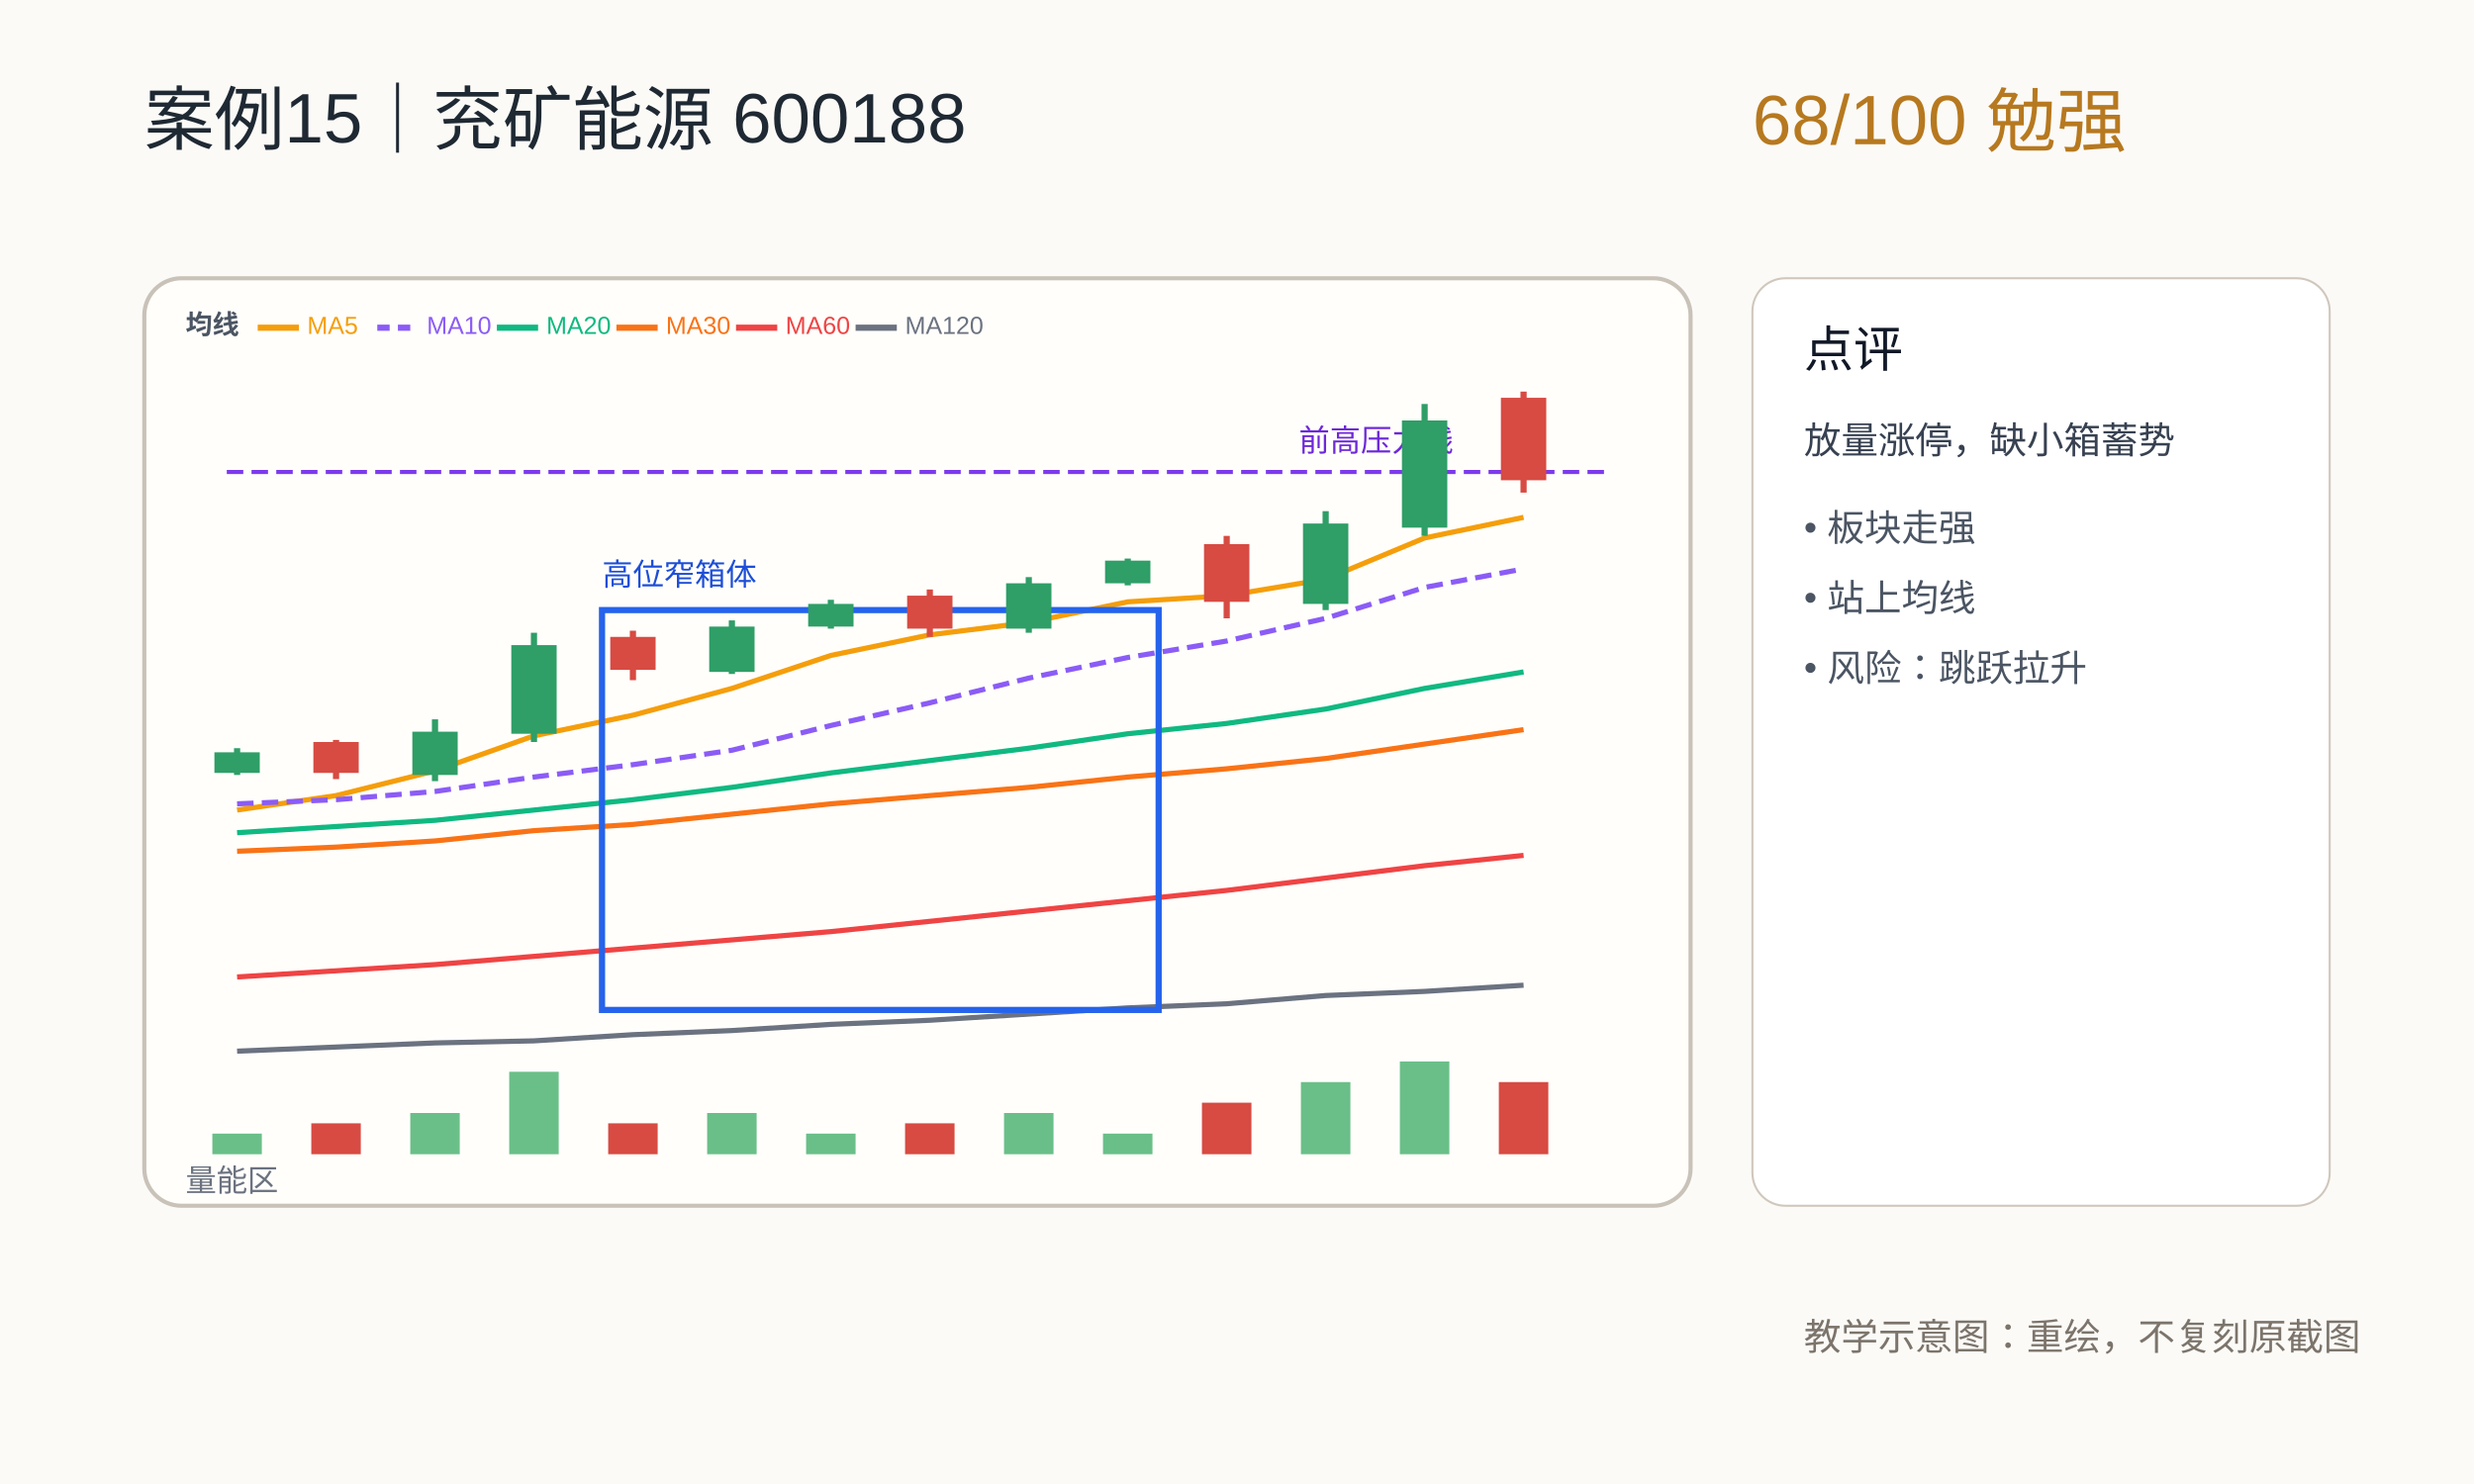
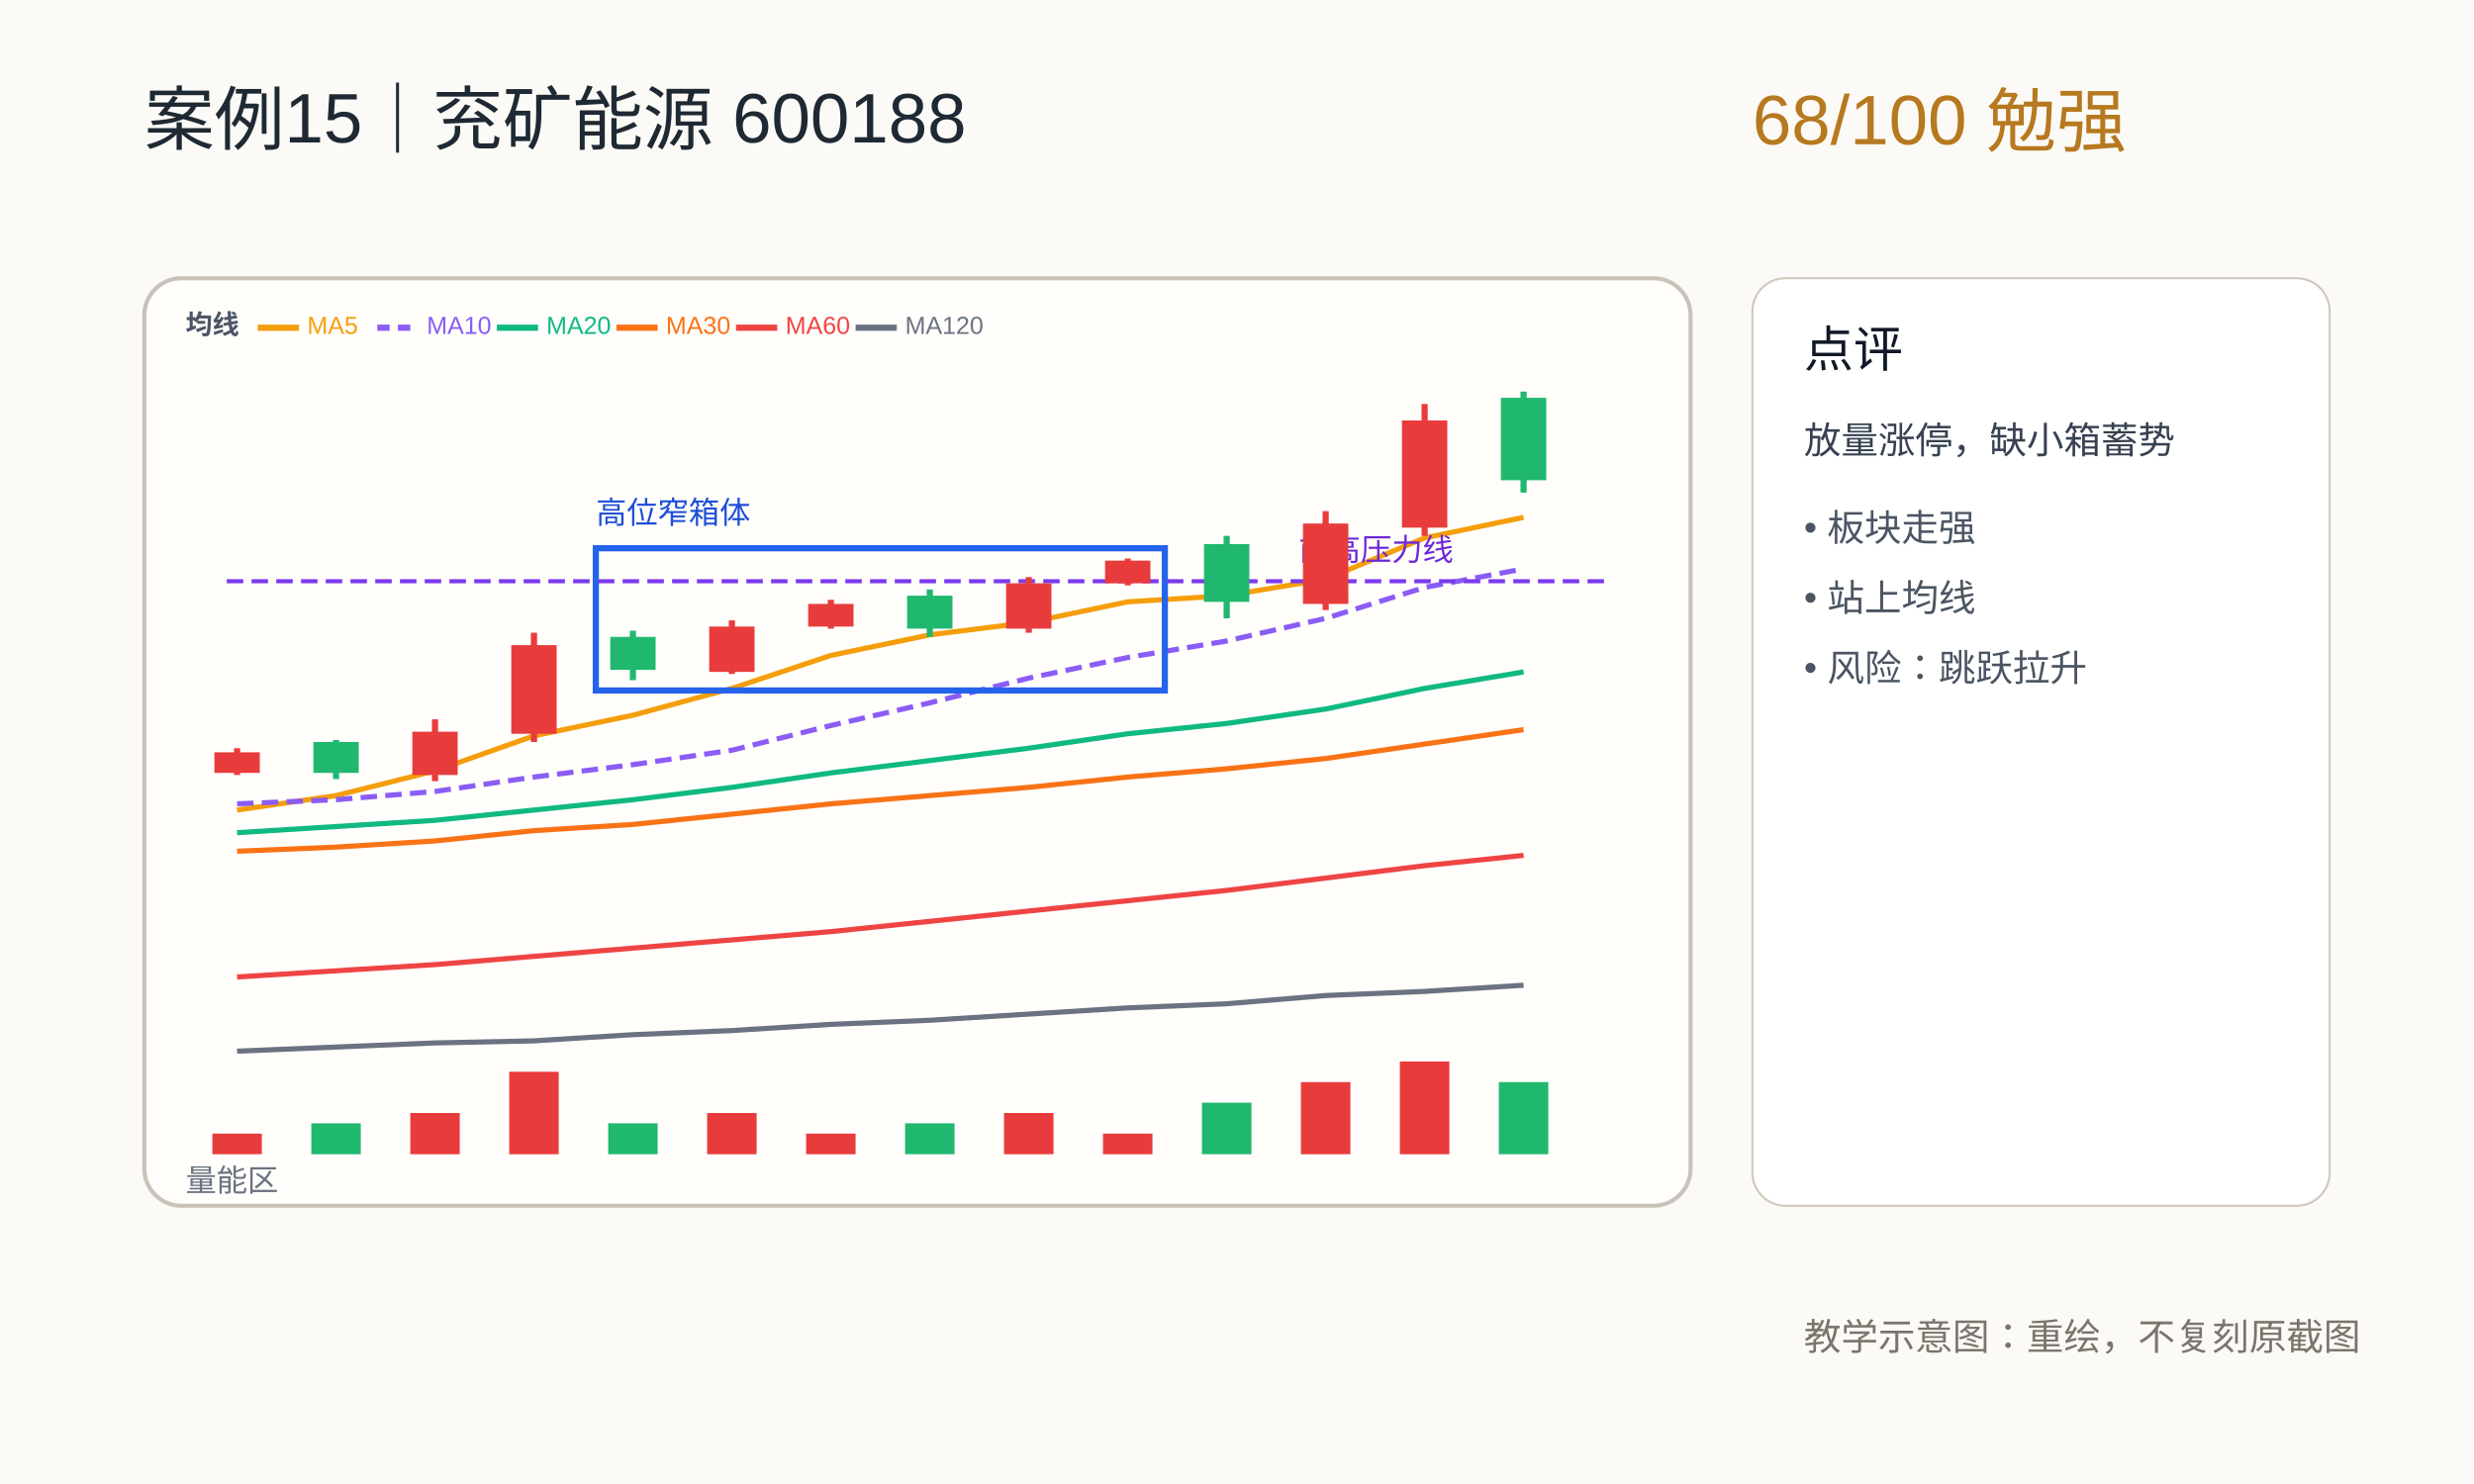
<svg xmlns="http://www.w3.org/2000/svg" width="1200" height="720" viewBox="0 0 1200 720">
  <rect width="1200" height="720" fill="#fbfaf7" />
  <rect x="70" y="135" width="750" height="450" rx="18" fill="#fffefb" stroke="#c9c2b8" stroke-width="2" />
  <text x="70" y="70" font-size="34" font-family="PingFang SC, Arial" fill="#1f2933">案例15｜兖矿能源 600188</text>
  <text x="850" y="70" font-size="34" font-family="PingFang SC, Arial" fill="#b7791f">68/100  勉强</text>
  <text x="90" y="162" font-size="13" font-family="PingFang SC, Arial" fill="#4b5563" font-weight="bold">均线</text>
  <line x1="125" y1="159" x2="145" y2="159" stroke="#f59e0b" stroke-width="3" />
  <text x="149" y="162" font-size="12" font-family="PingFang SC, Arial" fill="#f59e0b">MA5</text>
  <line x1="183" y1="159" x2="203" y2="159" stroke="#8b5cf6" stroke-width="3" stroke-dasharray="6,4" />
  <text x="207" y="162" font-size="12" font-family="PingFang SC, Arial" fill="#8b5cf6">MA10</text>
  <line x1="241" y1="159" x2="261" y2="159" stroke="#10b981" stroke-width="3" />
  <text x="265" y="162" font-size="12" font-family="PingFang SC, Arial" fill="#10b981">MA20</text>
  <line x1="299" y1="159" x2="319" y2="159" stroke="#f97316" stroke-width="3" />
  <text x="323" y="162" font-size="12" font-family="PingFang SC, Arial" fill="#f97316">MA30</text>
  <line x1="357" y1="159" x2="377" y2="159" stroke="#ef4444" stroke-width="3" />
  <text x="381" y="162" font-size="12" font-family="PingFang SC, Arial" fill="#ef4444">MA60</text>
  <line x1="415" y1="159" x2="435" y2="159" stroke="#6b7280" stroke-width="3" />
  <text x="439" y="162" font-size="12" font-family="PingFang SC, Arial" fill="#6b7280">MA120</text>
  <polyline points="115,393 163,386 211,374 259,357 307,347 355,334 403,318 451,308 499,302 547,292 595,289 643,281 691,261 739,251" fill="none" stroke="#f59e0b" stroke-width="2.5" />
  <polyline points="115,390 163,388 211,384 259,377 307,371 355,364 403,352 451,341 499,329 547,319 595,311 643,300 691,285 739,276" fill="none" stroke="#8b5cf6" stroke-width="2.5" stroke-dasharray="8,4" />
  <polyline points="115,404 163,401 211,398 259,393 307,388 355,382 403,375 451,369 499,363 547,356 595,351 643,344 691,334 739,326" fill="none" stroke="#10b981" stroke-width="2.5" />
  <polyline points="115,413 163,411 211,408 259,403 307,400 355,395 403,390 451,386 499,382 547,377 595,373 643,368 691,361 739,354" fill="none" stroke="#f97316" stroke-width="2.5" />
  <polyline points="115,474 163,471 211,468 259,464 307,460 355,456 403,452 451,447 499,442 547,437 595,432 643,426 691,420 739,415" fill="none" stroke="#ef4444" stroke-width="2.5" />
  <polyline points="115,510 163,508 211,506 259,505 307,502 355,500 403,497 451,495 499,492 547,489 595,487 643,483 691,481 739,478" fill="none" stroke="#6b7280" stroke-width="2.5" />
-   <line x1="110" y1="229" x2="780" y2="229" stroke="#7c3aed" stroke-width="2" stroke-dasharray="8,4" />
-   <text x="630" y="219" font-size="15" font-family="PingFang SC, Arial" fill="#6d28d9">前高压力线</text>
-   <rect x="292" y="296" width="270" height="194" fill="none" stroke="#2563eb" stroke-width="3" />
-   <text x="292" y="284" font-size="15" font-family="PingFang SC, Arial" fill="#1d4ed8">高位窄箱体</text>
-   <line x1="115" y1="363" x2="115" y2="376" stroke="#2f9e67" stroke-width="3" />
-   <rect x="104" y="365" width="22" height="10" fill="#2f9e67" />
-   <line x1="163" y1="359" x2="163" y2="378" stroke="#d74b42" stroke-width="3" />
-   <rect x="152" y="360" width="22" height="15" fill="#d74b42" />
-   <line x1="211" y1="349" x2="211" y2="379" stroke="#2f9e67" stroke-width="3" />
-   <rect x="200" y="355" width="22" height="21" fill="#2f9e67" />
-   <line x1="259" y1="307" x2="259" y2="360" stroke="#2f9e67" stroke-width="3" />
-   <rect x="248" y="313" width="22" height="43" fill="#2f9e67" />
-   <line x1="307" y1="306" x2="307" y2="330" stroke="#d74b42" stroke-width="3" />
-   <rect x="296" y="309" width="22" height="16" fill="#d74b42" />
-   <line x1="355" y1="301" x2="355" y2="327" stroke="#2f9e67" stroke-width="3" />
-   <rect x="344" y="304" width="22" height="22" fill="#2f9e67" />
-   <line x1="403" y1="291" x2="403" y2="305" stroke="#2f9e67" stroke-width="3" />
-   <rect x="392" y="293" width="22" height="11" fill="#2f9e67" />
-   <line x1="451" y1="286" x2="451" y2="309" stroke="#d74b42" stroke-width="3" />
-   <rect x="440" y="289" width="22" height="16" fill="#d74b42" />
-   <line x1="499" y1="280" x2="499" y2="307" stroke="#2f9e67" stroke-width="3" />
-   <rect x="488" y="283" width="22" height="22" fill="#2f9e67" />
-   <line x1="547" y1="271" x2="547" y2="284" stroke="#2f9e67" stroke-width="3" />
-   <rect x="536" y="272" width="22" height="11" fill="#2f9e67" />
-   <line x1="595" y1="260" x2="595" y2="300" stroke="#d74b42" stroke-width="3" />
-   <rect x="584" y="264" width="22" height="28" fill="#d74b42" />
-   <line x1="643" y1="248" x2="643" y2="296" stroke="#2f9e67" stroke-width="3" />
-   <rect x="632" y="254" width="22" height="39" fill="#2f9e67" />
-   <line x1="691" y1="196" x2="691" y2="260" stroke="#2f9e67" stroke-width="3" />
-   <rect x="680" y="204" width="22" height="52" fill="#2f9e67" />
-   <line x1="739" y1="190" x2="739" y2="239" stroke="#d74b42" stroke-width="3" />
-   <rect x="728" y="193" width="22" height="40" fill="#d74b42" />
-   <rect x="103" y="550" width="24" height="10" fill="#6abf88" />
-   <rect x="151" y="545" width="24" height="15" fill="#d74b42" />
-   <rect x="199" y="540" width="24" height="20" fill="#6abf88" />
-   <rect x="247" y="520" width="24" height="40" fill="#6abf88" />
-   <rect x="295" y="545" width="24" height="15" fill="#d74b42" />
-   <rect x="343" y="540" width="24" height="20" fill="#6abf88" />
-   <rect x="391" y="550" width="24" height="10" fill="#6abf88" />
-   <rect x="439" y="545" width="24" height="15" fill="#d74b42" />
-   <rect x="487" y="540" width="24" height="20" fill="#6abf88" />
-   <rect x="535" y="550" width="24" height="10" fill="#6abf88" />
-   <rect x="583" y="535" width="24" height="25" fill="#d74b42" />
-   <rect x="631" y="525" width="24" height="35" fill="#6abf88" />
-   <rect x="679" y="515" width="24" height="45" fill="#6abf88" />
-   <rect x="727" y="525" width="24" height="35" fill="#d74b42" />
+   <rect x="289" y="266" width="276" height="69" fill="none" stroke="#2563eb" stroke-width="3" />
+   <text x="289" y="254" font-size="15" font-family="PingFang SC, Arial" fill="#1d4ed8">高位窄箱体</text>
+   <line x1="110" y1="282" x2="780" y2="282" stroke="#7c3aed" stroke-width="2" stroke-dasharray="8,4" />
+   <text x="630" y="272" font-size="15" font-family="PingFang SC, Arial" fill="#6d28d9">前高压力线</text>
+   <line x1="115" y1="363" x2="115" y2="376" stroke="#e83c3c" stroke-width="3" />
+   <rect x="104" y="365" width="22" height="10" fill="#e83c3c" />
+   <line x1="163" y1="359" x2="163" y2="378" stroke="#20b86e" stroke-width="3" />
+   <rect x="152" y="360" width="22" height="15" fill="#20b86e" />
+   <line x1="211" y1="349" x2="211" y2="379" stroke="#e83c3c" stroke-width="3" />
+   <rect x="200" y="355" width="22" height="21" fill="#e83c3c" />
+   <line x1="259" y1="307" x2="259" y2="360" stroke="#e83c3c" stroke-width="3" />
+   <rect x="248" y="313" width="22" height="43" fill="#e83c3c" />
+   <line x1="307" y1="306" x2="307" y2="330" stroke="#20b86e" stroke-width="3" />
+   <rect x="296" y="309" width="22" height="16" fill="#20b86e" />
+   <line x1="355" y1="301" x2="355" y2="327" stroke="#e83c3c" stroke-width="3" />
+   <rect x="344" y="304" width="22" height="22" fill="#e83c3c" />
+   <line x1="403" y1="291" x2="403" y2="305" stroke="#e83c3c" stroke-width="3" />
+   <rect x="392" y="293" width="22" height="11" fill="#e83c3c" />
+   <line x1="451" y1="286" x2="451" y2="309" stroke="#20b86e" stroke-width="3" />
+   <rect x="440" y="289" width="22" height="16" fill="#20b86e" />
+   <line x1="499" y1="280" x2="499" y2="307" stroke="#e83c3c" stroke-width="3" />
+   <rect x="488" y="283" width="22" height="22" fill="#e83c3c" />
+   <line x1="547" y1="271" x2="547" y2="284" stroke="#e83c3c" stroke-width="3" />
+   <rect x="536" y="272" width="22" height="11" fill="#e83c3c" />
+   <line x1="595" y1="260" x2="595" y2="300" stroke="#20b86e" stroke-width="3" />
+   <rect x="584" y="264" width="22" height="28" fill="#20b86e" />
+   <line x1="643" y1="248" x2="643" y2="296" stroke="#e83c3c" stroke-width="3" />
+   <rect x="632" y="254" width="22" height="39" fill="#e83c3c" />
+   <line x1="691" y1="196" x2="691" y2="260" stroke="#e83c3c" stroke-width="3" />
+   <rect x="680" y="204" width="22" height="52" fill="#e83c3c" />
+   <line x1="739" y1="190" x2="739" y2="239" stroke="#20b86e" stroke-width="3" />
+   <rect x="728" y="193" width="22" height="40" fill="#20b86e" />
+   <rect x="103" y="550" width="24" height="10" fill="#e83c3c" />
+   <rect x="151" y="545" width="24" height="15" fill="#20b86e" />
+   <rect x="199" y="540" width="24" height="20" fill="#e83c3c" />
+   <rect x="247" y="520" width="24" height="40" fill="#e83c3c" />
+   <rect x="295" y="545" width="24" height="15" fill="#20b86e" />
+   <rect x="343" y="540" width="24" height="20" fill="#e83c3c" />
+   <rect x="391" y="550" width="24" height="10" fill="#e83c3c" />
+   <rect x="439" y="545" width="24" height="15" fill="#20b86e" />
+   <rect x="487" y="540" width="24" height="20" fill="#e83c3c" />
+   <rect x="535" y="550" width="24" height="10" fill="#e83c3c" />
+   <rect x="583" y="535" width="24" height="25" fill="#20b86e" />
+   <rect x="631" y="525" width="24" height="35" fill="#e83c3c" />
+   <rect x="679" y="515" width="24" height="45" fill="#e83c3c" />
+   <rect x="727" y="525" width="24" height="35" fill="#20b86e" />
  <text x="90" y="578" font-size="15" font-family="PingFang SC, Arial" fill="#6b7280">量能区</text>
  <rect x="850" y="135" width="280" height="450" rx="16" fill="#ffffff" stroke="#d0c7bc" />
  <text x="875" y="178" font-size="24" font-family="PingFang SC, Arial" fill="#111827">点评</text>
  <text x="875" y="220" font-size="18" font-family="PingFang SC, Arial" fill="#374151">放量涨停，缺小箱蓄势</text>
  <text x="875" y="262" font-size="18" font-family="PingFang SC, Arial" fill="#4b5563">• 板块走强</text>
  <text x="875" y="296" font-size="18" font-family="PingFang SC, Arial" fill="#4b5563">• 站上均线</text>
  <text x="875" y="330" font-size="18" font-family="PingFang SC, Arial" fill="#4b5563">• 风险：跳跃拉升</text>
  <text x="875" y="655" font-size="18" font-family="PingFang SC, Arial" fill="#7c746b">教学示意图：重绘，不复刻原截图</text>
</svg>
